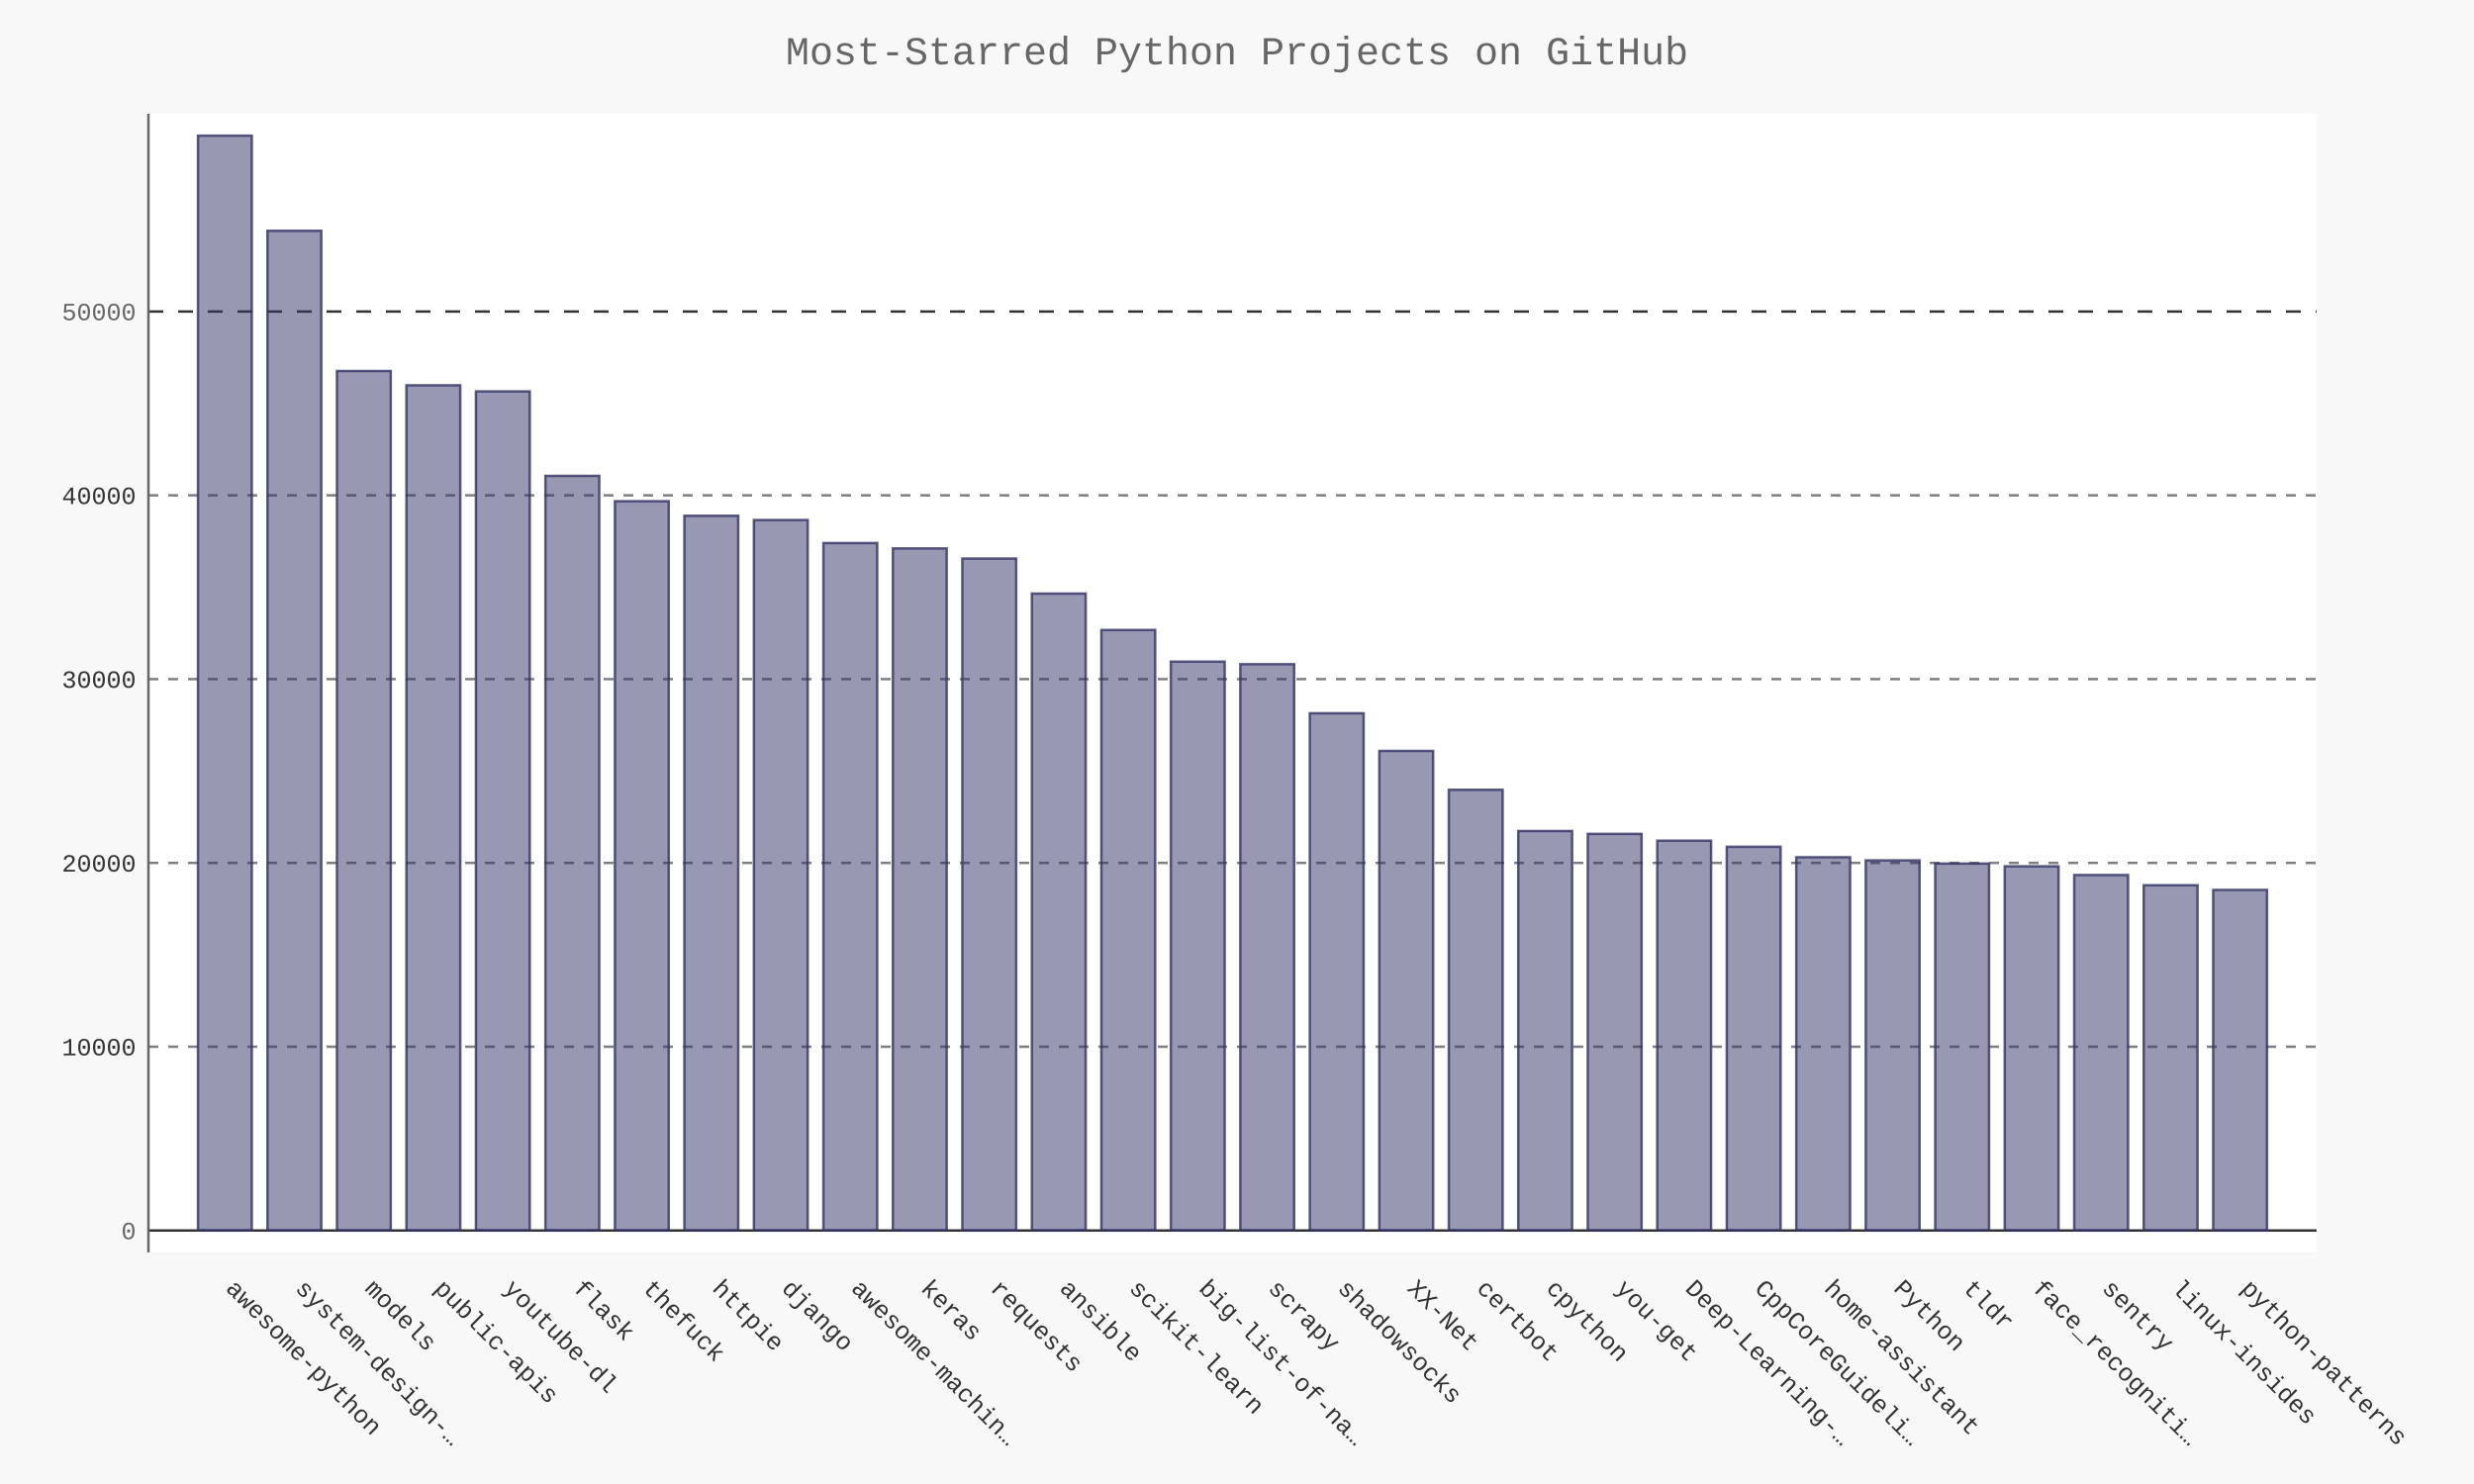
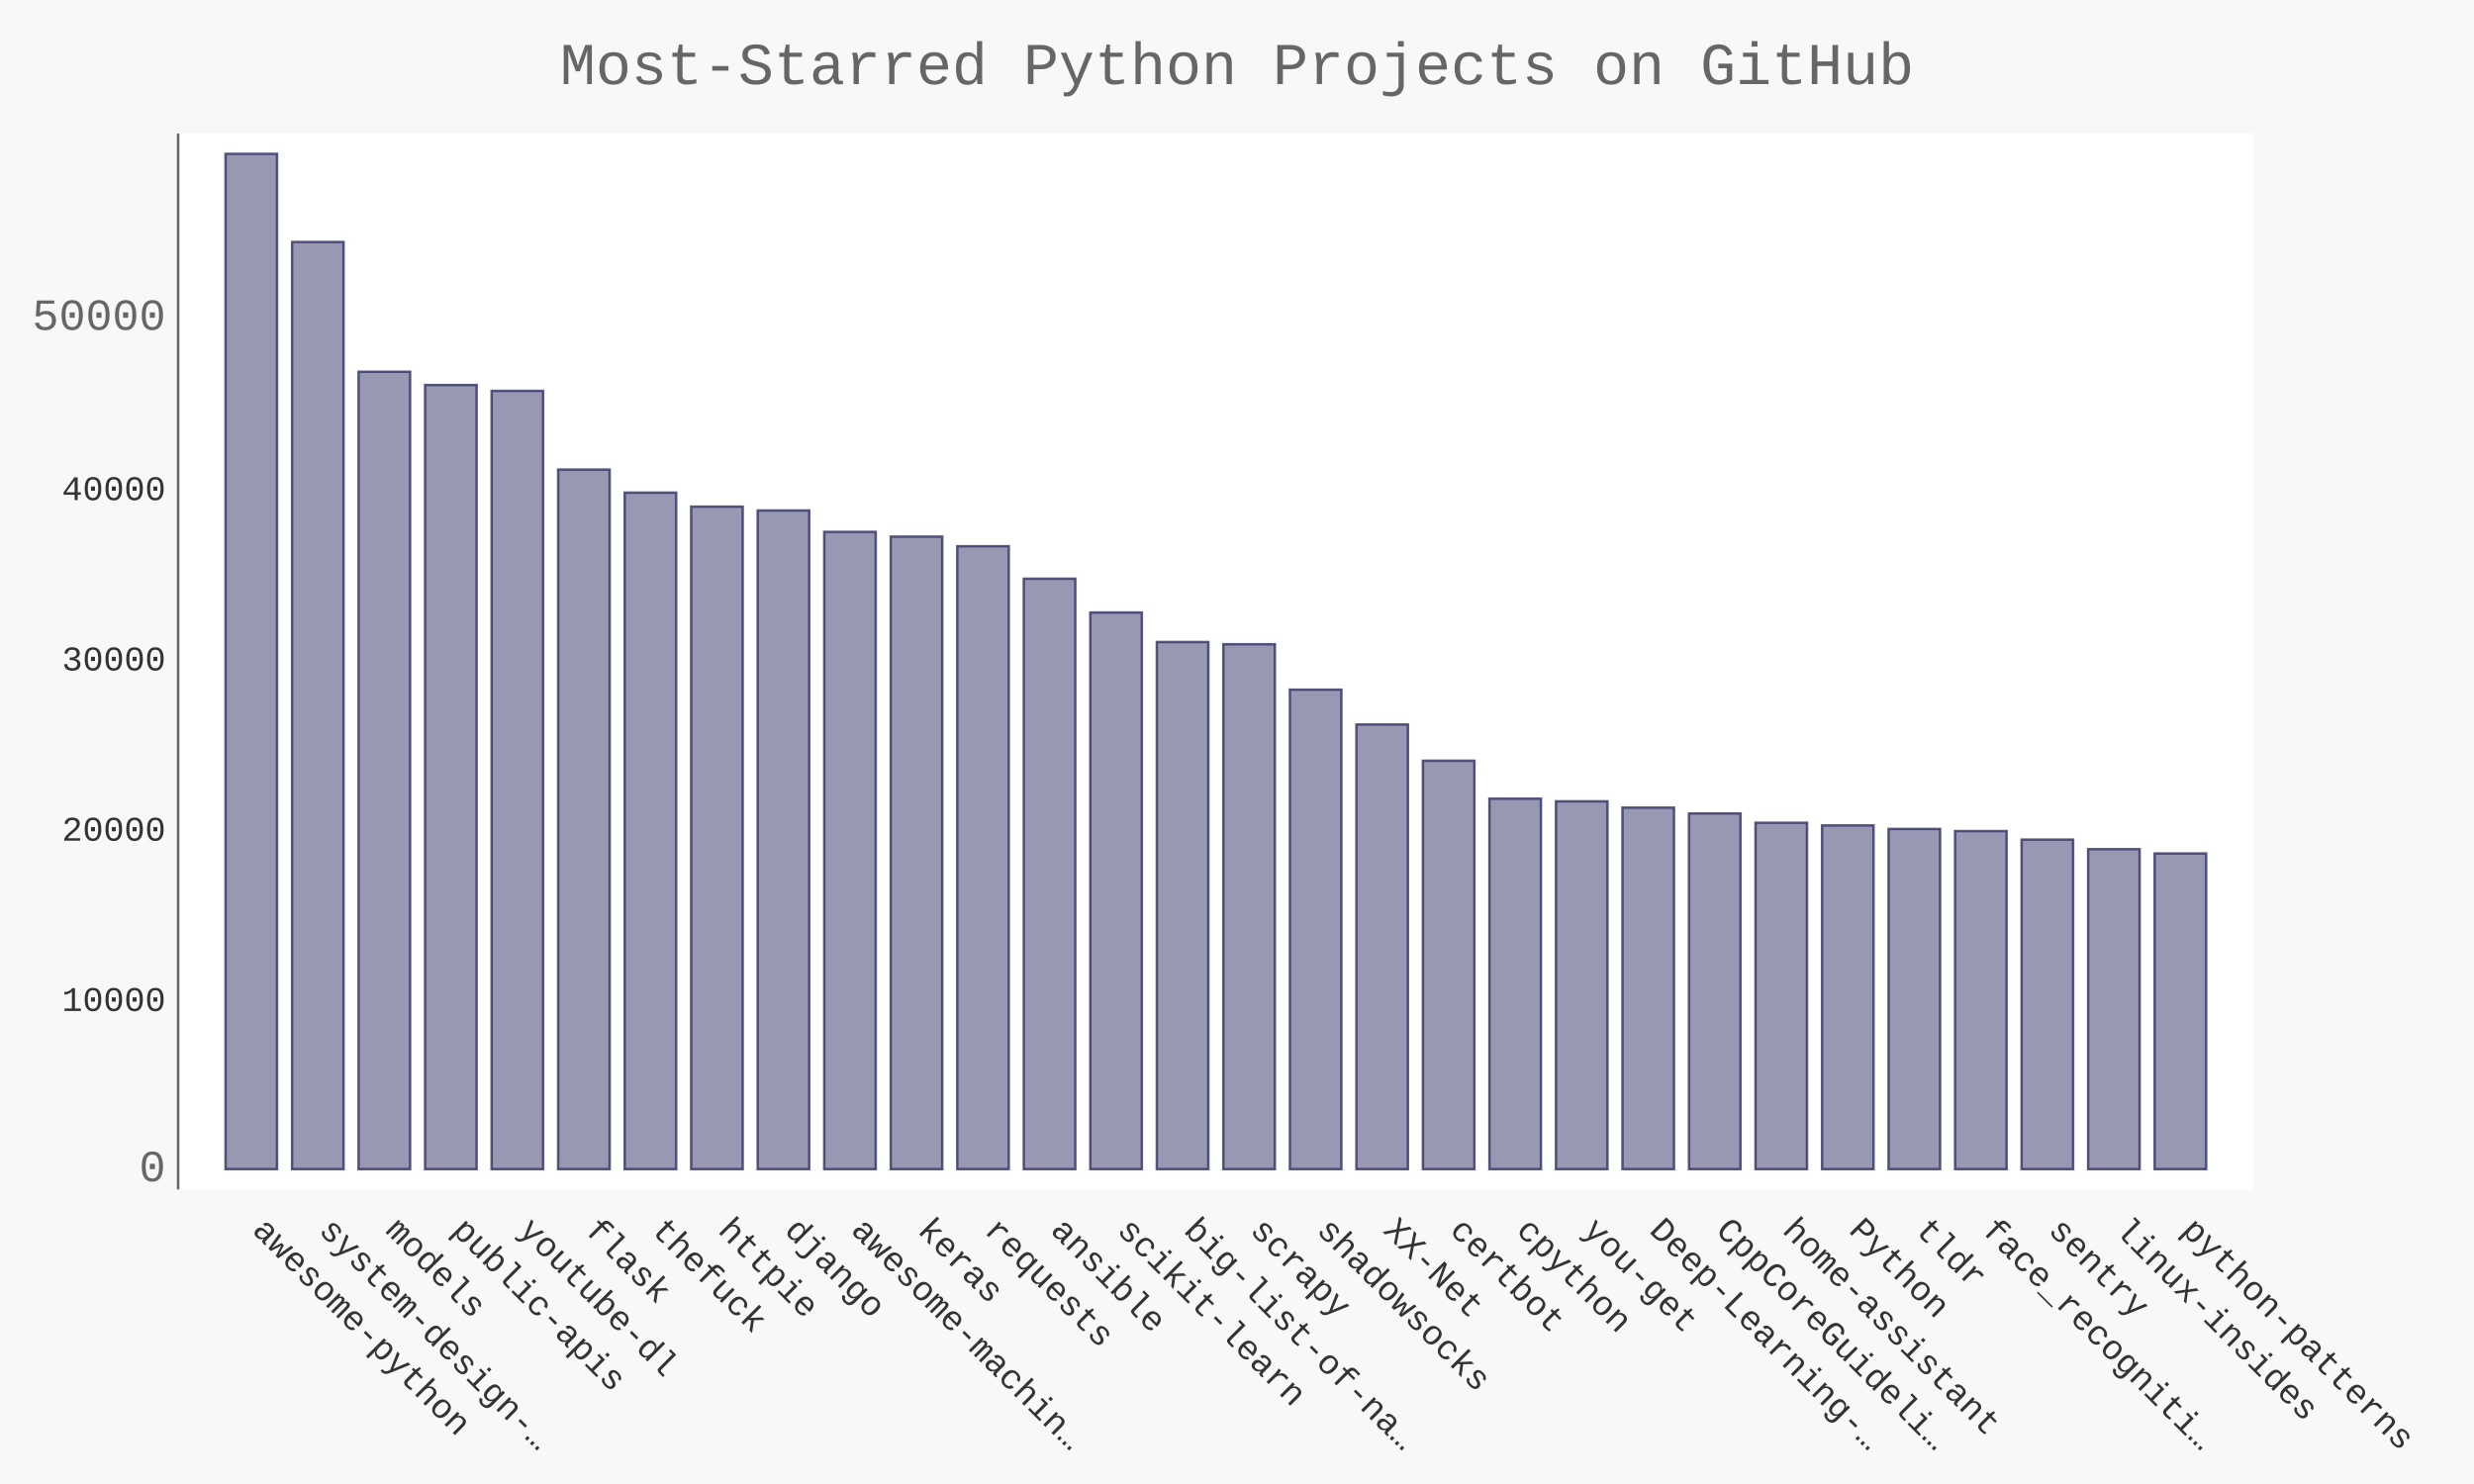
- <svg xmlns="http://www.w3.org/2000/svg" class="pygal-chart" id="chart-1cf9952d-41ab-4558-bf6b-57a301593864" viewBox="0 0 1000 600">
+ <svg xmlns="http://www.w3.org/2000/svg" xmlns:xlink="http://www.w3.org/1999/xlink" class="pygal-chart" id="chart-35cd951f-71b1-4d82-b0e3-4ca18266d792" viewBox="0 0 1000 600">
  <defs>
-     <style type="text/css">#chart-1cf9952d-41ab-4558-bf6b-57a301593864{-webkit-user-select:none;-webkit-font-smoothing:antialiased;font-family:Consolas,"Liberation Mono",Menlo,Courier,monospace}#chart-1cf9952d-41ab-4558-bf6b-57a301593864 .title{font-family:Consolas,"Liberation Mono",Menlo,Courier,monospace;font-size:16px}#chart-1cf9952d-41ab-4558-bf6b-57a301593864 .legends .legend text{font-family:Consolas,"Liberation Mono",Menlo,Courier,monospace;font-size:14px}#chart-1cf9952d-41ab-4558-bf6b-57a301593864 .axis text{font-family:Consolas,"Liberation Mono",Menlo,Courier,monospace;font-size:10px}#chart-1cf9952d-41ab-4558-bf6b-57a301593864 .axis text.major{font-family:Consolas,"Liberation Mono",Menlo,Courier,monospace;font-size:10px}#chart-1cf9952d-41ab-4558-bf6b-57a301593864 .text-overlay text.value{font-family:Consolas,"Liberation Mono",Menlo,Courier,monospace;font-size:16px}#chart-1cf9952d-41ab-4558-bf6b-57a301593864 .text-overlay text.label{font-family:Consolas,"Liberation Mono",Menlo,Courier,monospace;font-size:10px}#chart-1cf9952d-41ab-4558-bf6b-57a301593864 .tooltip{font-family:Consolas,"Liberation Mono",Menlo,Courier,monospace;font-size:14px}#chart-1cf9952d-41ab-4558-bf6b-57a301593864 text.no_data{font-family:Consolas,"Liberation Mono",Menlo,Courier,monospace;font-size:64px}
- #chart-1cf9952d-41ab-4558-bf6b-57a301593864{background-color:#f8f8f8}#chart-1cf9952d-41ab-4558-bf6b-57a301593864 path,#chart-1cf9952d-41ab-4558-bf6b-57a301593864 line,#chart-1cf9952d-41ab-4558-bf6b-57a301593864 rect,#chart-1cf9952d-41ab-4558-bf6b-57a301593864 circle{-webkit-transition:250ms ease-in;-moz-transition:250ms ease-in;transition:250ms ease-in}#chart-1cf9952d-41ab-4558-bf6b-57a301593864 .graph &gt; .background{fill:#f8f8f8}#chart-1cf9952d-41ab-4558-bf6b-57a301593864 .plot &gt; .background{fill:#ffffff}#chart-1cf9952d-41ab-4558-bf6b-57a301593864 .graph{fill:#333}#chart-1cf9952d-41ab-4558-bf6b-57a301593864 text.no_data{fill:#666}#chart-1cf9952d-41ab-4558-bf6b-57a301593864 .title{fill:#666}#chart-1cf9952d-41ab-4558-bf6b-57a301593864 .legends .legend text{fill:#333}#chart-1cf9952d-41ab-4558-bf6b-57a301593864 .legends .legend:hover text{fill:#666}#chart-1cf9952d-41ab-4558-bf6b-57a301593864 .axis .line{stroke:#666}#chart-1cf9952d-41ab-4558-bf6b-57a301593864 .axis .guide.line{stroke:rgba(0,0,0,0.5)}#chart-1cf9952d-41ab-4558-bf6b-57a301593864 .axis .major.line{stroke:#333}#chart-1cf9952d-41ab-4558-bf6b-57a301593864 .axis text.major{fill:#666}#chart-1cf9952d-41ab-4558-bf6b-57a301593864 .axis.y .guides:hover .guide.line,#chart-1cf9952d-41ab-4558-bf6b-57a301593864 .line-graph .axis.x .guides:hover .guide.line,#chart-1cf9952d-41ab-4558-bf6b-57a301593864 .stackedline-graph .axis.x .guides:hover .guide.line,#chart-1cf9952d-41ab-4558-bf6b-57a301593864 .xy-graph .axis.x .guides:hover .guide.line{stroke:#666}#chart-1cf9952d-41ab-4558-bf6b-57a301593864 .axis .guides:hover text{fill:#666}#chart-1cf9952d-41ab-4558-bf6b-57a301593864 .reactive{fill-opacity:.5;stroke-opacity:.8}#chart-1cf9952d-41ab-4558-bf6b-57a301593864 .ci{stroke:#333}#chart-1cf9952d-41ab-4558-bf6b-57a301593864 .reactive.active,#chart-1cf9952d-41ab-4558-bf6b-57a301593864 .active .reactive{fill-opacity:.9;stroke-opacity:.9;stroke-width:4}#chart-1cf9952d-41ab-4558-bf6b-57a301593864 .ci .reactive.active{stroke-width:1.5}#chart-1cf9952d-41ab-4558-bf6b-57a301593864 .series text{fill:#666}#chart-1cf9952d-41ab-4558-bf6b-57a301593864 .tooltip rect{fill:#ffffff;stroke:#666;-webkit-transition:opacity 250ms ease-in;-moz-transition:opacity 250ms ease-in;transition:opacity 250ms ease-in}#chart-1cf9952d-41ab-4558-bf6b-57a301593864 .tooltip .label{fill:#333}#chart-1cf9952d-41ab-4558-bf6b-57a301593864 .tooltip .label{fill:#333}#chart-1cf9952d-41ab-4558-bf6b-57a301593864 .tooltip .legend{font-size:.8em;fill:rgba(0,0,0,0.5)}#chart-1cf9952d-41ab-4558-bf6b-57a301593864 .tooltip .x_label{font-size:.6em;fill:#666}#chart-1cf9952d-41ab-4558-bf6b-57a301593864 .tooltip .xlink{font-size:.5em;text-decoration:underline}#chart-1cf9952d-41ab-4558-bf6b-57a301593864 .tooltip .value{font-size:1.5em}#chart-1cf9952d-41ab-4558-bf6b-57a301593864 .bound{font-size:.5em}#chart-1cf9952d-41ab-4558-bf6b-57a301593864 .max-value{font-size:.75em;fill:rgba(0,0,0,0.5)}#chart-1cf9952d-41ab-4558-bf6b-57a301593864 .map-element{fill:#ffffff;stroke:rgba(0,0,0,0.5) !important}#chart-1cf9952d-41ab-4558-bf6b-57a301593864 .map-element .reactive{fill-opacity:inherit;stroke-opacity:inherit}#chart-1cf9952d-41ab-4558-bf6b-57a301593864 .color-0,#chart-1cf9952d-41ab-4558-bf6b-57a301593864 .color-0 a:visited{stroke:#333366;fill:#333366}#chart-1cf9952d-41ab-4558-bf6b-57a301593864 .text-overlay .color-0 text{fill:black}
- #chart-1cf9952d-41ab-4558-bf6b-57a301593864 text.no_data{text-anchor:middle}#chart-1cf9952d-41ab-4558-bf6b-57a301593864 .guide.line{fill:none}#chart-1cf9952d-41ab-4558-bf6b-57a301593864 .centered{text-anchor:middle}#chart-1cf9952d-41ab-4558-bf6b-57a301593864 .title{text-anchor:middle}#chart-1cf9952d-41ab-4558-bf6b-57a301593864 .legends .legend text{fill-opacity:1}#chart-1cf9952d-41ab-4558-bf6b-57a301593864 .axis.x text{text-anchor:middle}#chart-1cf9952d-41ab-4558-bf6b-57a301593864 .axis.x:not(.web) text[transform]{text-anchor:start}#chart-1cf9952d-41ab-4558-bf6b-57a301593864 .axis.x:not(.web) text[transform].backwards{text-anchor:end}#chart-1cf9952d-41ab-4558-bf6b-57a301593864 .axis.y text{text-anchor:end}#chart-1cf9952d-41ab-4558-bf6b-57a301593864 .axis.y text[transform].backwards{text-anchor:start}#chart-1cf9952d-41ab-4558-bf6b-57a301593864 .axis.y2 text{text-anchor:start}#chart-1cf9952d-41ab-4558-bf6b-57a301593864 .axis.y2 text[transform].backwards{text-anchor:end}#chart-1cf9952d-41ab-4558-bf6b-57a301593864 .axis .guide.line{stroke-dasharray:4,4}#chart-1cf9952d-41ab-4558-bf6b-57a301593864 .axis .major.guide.line{stroke-dasharray:6,6}#chart-1cf9952d-41ab-4558-bf6b-57a301593864 .horizontal .axis.y .guide.line,#chart-1cf9952d-41ab-4558-bf6b-57a301593864 .horizontal .axis.y2 .guide.line,#chart-1cf9952d-41ab-4558-bf6b-57a301593864 .vertical .axis.x .guide.line{opacity:0}#chart-1cf9952d-41ab-4558-bf6b-57a301593864 .horizontal .axis.always_show .guide.line,#chart-1cf9952d-41ab-4558-bf6b-57a301593864 .vertical .axis.always_show .guide.line{opacity:1 !important}#chart-1cf9952d-41ab-4558-bf6b-57a301593864 .axis.y .guides:hover .guide.line,#chart-1cf9952d-41ab-4558-bf6b-57a301593864 .axis.y2 .guides:hover .guide.line,#chart-1cf9952d-41ab-4558-bf6b-57a301593864 .axis.x .guides:hover .guide.line{opacity:1}#chart-1cf9952d-41ab-4558-bf6b-57a301593864 .axis .guides:hover text{opacity:1}#chart-1cf9952d-41ab-4558-bf6b-57a301593864 .nofill{fill:none}#chart-1cf9952d-41ab-4558-bf6b-57a301593864 .subtle-fill{fill-opacity:.2}#chart-1cf9952d-41ab-4558-bf6b-57a301593864 .dot{stroke-width:1px;fill-opacity:1}#chart-1cf9952d-41ab-4558-bf6b-57a301593864 .dot.active{stroke-width:5px}#chart-1cf9952d-41ab-4558-bf6b-57a301593864 .dot.negative{fill:transparent}#chart-1cf9952d-41ab-4558-bf6b-57a301593864 text,#chart-1cf9952d-41ab-4558-bf6b-57a301593864 tspan{stroke:none !important}#chart-1cf9952d-41ab-4558-bf6b-57a301593864 .series text.active{opacity:1}#chart-1cf9952d-41ab-4558-bf6b-57a301593864 .tooltip rect{fill-opacity:.95;stroke-width:.5}#chart-1cf9952d-41ab-4558-bf6b-57a301593864 .tooltip text{fill-opacity:1}#chart-1cf9952d-41ab-4558-bf6b-57a301593864 .showable{visibility:hidden}#chart-1cf9952d-41ab-4558-bf6b-57a301593864 .showable.shown{visibility:visible}#chart-1cf9952d-41ab-4558-bf6b-57a301593864 .gauge-background{fill:rgba(229,229,229,1);stroke:none}#chart-1cf9952d-41ab-4558-bf6b-57a301593864 .bg-lines{stroke:#f8f8f8;stroke-width:2px}</style>
+     <style type="text/css">#chart-35cd951f-71b1-4d82-b0e3-4ca18266d792{-webkit-user-select:none;-webkit-font-smoothing:antialiased;font-family:Consolas,"Liberation Mono",Menlo,Courier,monospace}#chart-35cd951f-71b1-4d82-b0e3-4ca18266d792 .title{font-family:Consolas,"Liberation Mono",Menlo,Courier,monospace;font-size:24px}#chart-35cd951f-71b1-4d82-b0e3-4ca18266d792 .legends .legend text{font-family:Consolas,"Liberation Mono",Menlo,Courier,monospace;font-size:14px}#chart-35cd951f-71b1-4d82-b0e3-4ca18266d792 .axis text{font-family:Consolas,"Liberation Mono",Menlo,Courier,monospace;font-size:14px}#chart-35cd951f-71b1-4d82-b0e3-4ca18266d792 .axis text.major{font-family:Consolas,"Liberation Mono",Menlo,Courier,monospace;font-size:18px}#chart-35cd951f-71b1-4d82-b0e3-4ca18266d792 .text-overlay text.value{font-family:Consolas,"Liberation Mono",Menlo,Courier,monospace;font-size:16px}#chart-35cd951f-71b1-4d82-b0e3-4ca18266d792 .text-overlay text.label{font-family:Consolas,"Liberation Mono",Menlo,Courier,monospace;font-size:10px}#chart-35cd951f-71b1-4d82-b0e3-4ca18266d792 .tooltip{font-family:Consolas,"Liberation Mono",Menlo,Courier,monospace;font-size:14px}#chart-35cd951f-71b1-4d82-b0e3-4ca18266d792 text.no_data{font-family:Consolas,"Liberation Mono",Menlo,Courier,monospace;font-size:64px}
+ #chart-35cd951f-71b1-4d82-b0e3-4ca18266d792{background-color:#f8f8f8}#chart-35cd951f-71b1-4d82-b0e3-4ca18266d792 path,#chart-35cd951f-71b1-4d82-b0e3-4ca18266d792 line,#chart-35cd951f-71b1-4d82-b0e3-4ca18266d792 rect,#chart-35cd951f-71b1-4d82-b0e3-4ca18266d792 circle{-webkit-transition:250ms ease-in;-moz-transition:250ms ease-in;transition:250ms ease-in}#chart-35cd951f-71b1-4d82-b0e3-4ca18266d792 .graph &gt; .background{fill:#f8f8f8}#chart-35cd951f-71b1-4d82-b0e3-4ca18266d792 .plot &gt; .background{fill:#ffffff}#chart-35cd951f-71b1-4d82-b0e3-4ca18266d792 .graph{fill:#333}#chart-35cd951f-71b1-4d82-b0e3-4ca18266d792 text.no_data{fill:#666}#chart-35cd951f-71b1-4d82-b0e3-4ca18266d792 .title{fill:#666}#chart-35cd951f-71b1-4d82-b0e3-4ca18266d792 .legends .legend text{fill:#333}#chart-35cd951f-71b1-4d82-b0e3-4ca18266d792 .legends .legend:hover text{fill:#666}#chart-35cd951f-71b1-4d82-b0e3-4ca18266d792 .axis .line{stroke:#666}#chart-35cd951f-71b1-4d82-b0e3-4ca18266d792 .axis .guide.line{stroke:rgba(0,0,0,0.5)}#chart-35cd951f-71b1-4d82-b0e3-4ca18266d792 .axis .major.line{stroke:#333}#chart-35cd951f-71b1-4d82-b0e3-4ca18266d792 .axis text.major{fill:#666}#chart-35cd951f-71b1-4d82-b0e3-4ca18266d792 .axis.y .guides:hover .guide.line,#chart-35cd951f-71b1-4d82-b0e3-4ca18266d792 .line-graph .axis.x .guides:hover .guide.line,#chart-35cd951f-71b1-4d82-b0e3-4ca18266d792 .stackedline-graph .axis.x .guides:hover .guide.line,#chart-35cd951f-71b1-4d82-b0e3-4ca18266d792 .xy-graph .axis.x .guides:hover .guide.line{stroke:#666}#chart-35cd951f-71b1-4d82-b0e3-4ca18266d792 .axis .guides:hover text{fill:#666}#chart-35cd951f-71b1-4d82-b0e3-4ca18266d792 .reactive{fill-opacity:.5;stroke-opacity:.8}#chart-35cd951f-71b1-4d82-b0e3-4ca18266d792 .ci{stroke:#333}#chart-35cd951f-71b1-4d82-b0e3-4ca18266d792 .reactive.active,#chart-35cd951f-71b1-4d82-b0e3-4ca18266d792 .active .reactive{fill-opacity:.9;stroke-opacity:.9;stroke-width:4}#chart-35cd951f-71b1-4d82-b0e3-4ca18266d792 .ci .reactive.active{stroke-width:1.5}#chart-35cd951f-71b1-4d82-b0e3-4ca18266d792 .series text{fill:#666}#chart-35cd951f-71b1-4d82-b0e3-4ca18266d792 .tooltip rect{fill:#ffffff;stroke:#666;-webkit-transition:opacity 250ms ease-in;-moz-transition:opacity 250ms ease-in;transition:opacity 250ms ease-in}#chart-35cd951f-71b1-4d82-b0e3-4ca18266d792 .tooltip .label{fill:#333}#chart-35cd951f-71b1-4d82-b0e3-4ca18266d792 .tooltip .label{fill:#333}#chart-35cd951f-71b1-4d82-b0e3-4ca18266d792 .tooltip .legend{font-size:.8em;fill:rgba(0,0,0,0.5)}#chart-35cd951f-71b1-4d82-b0e3-4ca18266d792 .tooltip .x_label{font-size:.6em;fill:#666}#chart-35cd951f-71b1-4d82-b0e3-4ca18266d792 .tooltip .xlink{font-size:.5em;text-decoration:underline}#chart-35cd951f-71b1-4d82-b0e3-4ca18266d792 .tooltip .value{font-size:1.5em}#chart-35cd951f-71b1-4d82-b0e3-4ca18266d792 .bound{font-size:.5em}#chart-35cd951f-71b1-4d82-b0e3-4ca18266d792 .max-value{font-size:.75em;fill:rgba(0,0,0,0.5)}#chart-35cd951f-71b1-4d82-b0e3-4ca18266d792 .map-element{fill:#ffffff;stroke:rgba(0,0,0,0.5) !important}#chart-35cd951f-71b1-4d82-b0e3-4ca18266d792 .map-element .reactive{fill-opacity:inherit;stroke-opacity:inherit}#chart-35cd951f-71b1-4d82-b0e3-4ca18266d792 .color-0,#chart-35cd951f-71b1-4d82-b0e3-4ca18266d792 .color-0 a:visited{stroke:#333366;fill:#333366}#chart-35cd951f-71b1-4d82-b0e3-4ca18266d792 .text-overlay .color-0 text{fill:black}
+ #chart-35cd951f-71b1-4d82-b0e3-4ca18266d792 text.no_data{text-anchor:middle}#chart-35cd951f-71b1-4d82-b0e3-4ca18266d792 .guide.line{fill:none}#chart-35cd951f-71b1-4d82-b0e3-4ca18266d792 .centered{text-anchor:middle}#chart-35cd951f-71b1-4d82-b0e3-4ca18266d792 .title{text-anchor:middle}#chart-35cd951f-71b1-4d82-b0e3-4ca18266d792 .legends .legend text{fill-opacity:1}#chart-35cd951f-71b1-4d82-b0e3-4ca18266d792 .axis.x text{text-anchor:middle}#chart-35cd951f-71b1-4d82-b0e3-4ca18266d792 .axis.x:not(.web) text[transform]{text-anchor:start}#chart-35cd951f-71b1-4d82-b0e3-4ca18266d792 .axis.x:not(.web) text[transform].backwards{text-anchor:end}#chart-35cd951f-71b1-4d82-b0e3-4ca18266d792 .axis.y text{text-anchor:end}#chart-35cd951f-71b1-4d82-b0e3-4ca18266d792 .axis.y text[transform].backwards{text-anchor:start}#chart-35cd951f-71b1-4d82-b0e3-4ca18266d792 .axis.y2 text{text-anchor:start}#chart-35cd951f-71b1-4d82-b0e3-4ca18266d792 .axis.y2 text[transform].backwards{text-anchor:end}#chart-35cd951f-71b1-4d82-b0e3-4ca18266d792 .axis .guide.line{stroke-dasharray:4,4}#chart-35cd951f-71b1-4d82-b0e3-4ca18266d792 .axis .major.guide.line{stroke-dasharray:6,6}#chart-35cd951f-71b1-4d82-b0e3-4ca18266d792 .horizontal .axis.y .guide.line,#chart-35cd951f-71b1-4d82-b0e3-4ca18266d792 .horizontal .axis.y2 .guide.line,#chart-35cd951f-71b1-4d82-b0e3-4ca18266d792 .vertical .axis.x .guide.line{opacity:0}#chart-35cd951f-71b1-4d82-b0e3-4ca18266d792 .horizontal .axis.always_show .guide.line,#chart-35cd951f-71b1-4d82-b0e3-4ca18266d792 .vertical .axis.always_show .guide.line{opacity:1 !important}#chart-35cd951f-71b1-4d82-b0e3-4ca18266d792 .axis.y .guides:hover .guide.line,#chart-35cd951f-71b1-4d82-b0e3-4ca18266d792 .axis.y2 .guides:hover .guide.line,#chart-35cd951f-71b1-4d82-b0e3-4ca18266d792 .axis.x .guides:hover .guide.line{opacity:1}#chart-35cd951f-71b1-4d82-b0e3-4ca18266d792 .axis .guides:hover text{opacity:1}#chart-35cd951f-71b1-4d82-b0e3-4ca18266d792 .nofill{fill:none}#chart-35cd951f-71b1-4d82-b0e3-4ca18266d792 .subtle-fill{fill-opacity:.2}#chart-35cd951f-71b1-4d82-b0e3-4ca18266d792 .dot{stroke-width:1px;fill-opacity:1}#chart-35cd951f-71b1-4d82-b0e3-4ca18266d792 .dot.active{stroke-width:5px}#chart-35cd951f-71b1-4d82-b0e3-4ca18266d792 .dot.negative{fill:transparent}#chart-35cd951f-71b1-4d82-b0e3-4ca18266d792 text,#chart-35cd951f-71b1-4d82-b0e3-4ca18266d792 tspan{stroke:none !important}#chart-35cd951f-71b1-4d82-b0e3-4ca18266d792 .series text.active{opacity:1}#chart-35cd951f-71b1-4d82-b0e3-4ca18266d792 .tooltip rect{fill-opacity:.95;stroke-width:.5}#chart-35cd951f-71b1-4d82-b0e3-4ca18266d792 .tooltip text{fill-opacity:1}#chart-35cd951f-71b1-4d82-b0e3-4ca18266d792 .showable{visibility:hidden}#chart-35cd951f-71b1-4d82-b0e3-4ca18266d792 .showable.shown{visibility:visible}#chart-35cd951f-71b1-4d82-b0e3-4ca18266d792 .gauge-background{fill:rgba(229,229,229,1);stroke:none}#chart-35cd951f-71b1-4d82-b0e3-4ca18266d792 .bg-lines{stroke:#f8f8f8;stroke-width:2px}</style>
  </defs>
  <g class="graph bar-graph vertical">
    <rect class="background" height="600" width="1000" x="0" y="0" />
-     <g class="plot" transform="translate(60, 46)">
-       <rect class="background" height="460.36" width="876.36" x="0" y="0" />
-       <g class="axis y always_show">
-         <g class="guides">
-           <path class="axis major line" d="M0 451.507 h876.36" />
-           <text class="major" x="-5" y="455.007">0</text>
-         </g>
-         <g class="guides">
-           <path class="guide line" d="M0 377.197 h876.36" />
-           <text class="" x="-5" y="380.697">10000</text>
-         </g>
-         <g class="guides">
-           <path class="guide line" d="M0 302.886 h876.36" />
-           <text class="" x="-5" y="306.386">20000</text>
-         </g>
-         <g class="guides">
-           <path class="guide line" d="M0 228.575 h876.36" />
-           <text class="" x="-5" y="232.075">30000</text>
-         </g>
-         <g class="guides">
-           <path class="guide line" d="M0 154.264 h876.36" />
-           <text class="" x="-5" y="157.764">40000</text>
-         </g>
-         <g class="guides">
-           <path class="major guide line" d="M0 79.954 h876.36" />
-           <text class="major" x="-5" y="83.454">50000</text>
+     <g class="plot" transform="translate(72, 54)">
+       <rect class="background" height="426.905" width="838.905" x="0" y="0" />
+       <g class="axis y">
+         <g class="guides">
+           <text class="major" x="-5" y="423.595">0</text>
+         </g>
+         <g class="guides">
+           <text class="" x="-5" y="354.748">10000</text>
+         </g>
+         <g class="guides">
+           <text class="" x="-5" y="285.901">20000</text>
+         </g>
+         <g class="guides">
+           <text class="" x="-5" y="217.055">30000</text>
+         </g>
+         <g class="guides">
+           <text class="" x="-5" y="148.208">40000</text>
+         </g>
+         <g class="guides">
+           <text class="major" x="-5" y="79.361">50000</text>
        </g>
      </g>
      <g class="axis x">
-         <path class="line" d="M0 0 v460.36" />
-         <g class="guides">
-           <path class="guide line" d="M30.897 0 v460.36" />
-           <text class="" transform="rotate(45 30.89732 475.3604)" x="30.897" y="475.36">awesome-python</text>
-         </g>
-         <g class="guides">
-           <path class="guide line" d="M58.986 0 v460.36" />
-           <text class="" transform="rotate(45 58.9858 475.3604)" x="58.986" y="475.36">system-design-…</text>
-         </g>
-         <g class="guides">
-           <path class="guide line" d="M87.074 0 v460.36" />
-           <text class="" transform="rotate(45 87.07427 475.3604)" x="87.074" y="475.36">models</text>
-         </g>
-         <g class="guides">
-           <path class="guide line" d="M115.163 0 v460.36" />
-           <text class="" transform="rotate(45 115.1627 475.3604)" x="115.163" y="475.36">public-apis</text>
-         </g>
-         <g class="guides">
-           <path class="guide line" d="M143.251 0 v460.36" />
-           <text class="" transform="rotate(45 143.2512 475.3604)" x="143.251" y="475.36">youtube-dl</text>
-         </g>
-         <g class="guides">
-           <path class="guide line" d="M171.34 0 v460.36" />
-           <text class="" transform="rotate(45 171.3397 475.3604)" x="171.34" y="475.36">flask</text>
-         </g>
-         <g class="guides">
-           <path class="guide line" d="M199.428 0 v460.36" />
-           <text class="" transform="rotate(45 199.4282 475.3604)" x="199.428" y="475.36">thefuck</text>
-         </g>
-         <g class="guides">
-           <path class="guide line" d="M227.517 0 v460.36" />
-           <text class="" transform="rotate(45 227.5166 475.3604)" x="227.517" y="475.36">httpie</text>
-         </g>
-         <g class="guides">
-           <path class="guide line" d="M255.605 0 v460.36" />
-           <text class="" transform="rotate(45 255.6051 475.3604)" x="255.605" y="475.36">django</text>
-         </g>
-         <g class="guides">
-           <path class="guide line" d="M283.694 0 v460.36" />
-           <text class="" transform="rotate(45 283.6936 475.3604)" x="283.694" y="475.36">awesome-machin…</text>
-         </g>
-         <g class="guides">
-           <path class="guide line" d="M311.782 0 v460.36" />
-           <text class="" transform="rotate(45 311.7821 475.3604)" x="311.782" y="475.36">keras</text>
-         </g>
-         <g class="guides">
-           <path class="guide line" d="M339.871 0 v460.36" />
-           <text class="" transform="rotate(45 339.8705 475.3604)" x="339.871" y="475.36">requests</text>
-         </g>
-         <g class="guides">
-           <path class="guide line" d="M367.959 0 v460.36" />
-           <text class="" transform="rotate(45 367.959 475.3604)" x="367.959" y="475.36">ansible</text>
-         </g>
-         <g class="guides">
-           <path class="guide line" d="M396.047 0 v460.36" />
-           <text class="" transform="rotate(45 396.0475 475.3604)" x="396.047" y="475.36">scikit-learn</text>
-         </g>
-         <g class="guides">
-           <path class="guide line" d="M424.136 0 v460.36" />
-           <text class="" transform="rotate(45 424.136 475.3604)" x="424.136" y="475.36">big-list-of-na…</text>
-         </g>
-         <g class="guides">
-           <path class="guide line" d="M452.224 0 v460.36" />
-           <text class="" transform="rotate(45 452.2244 475.3604)" x="452.224" y="475.36">scrapy</text>
-         </g>
-         <g class="guides">
-           <path class="guide line" d="M480.313 0 v460.36" />
-           <text class="" transform="rotate(45 480.3129 475.3604)" x="480.313" y="475.36">shadowsocks</text>
-         </g>
-         <g class="guides">
-           <path class="guide line" d="M508.401 0 v460.36" />
-           <text class="" transform="rotate(45 508.4014 475.3604)" x="508.401" y="475.36">XX-Net</text>
-         </g>
-         <g class="guides">
-           <path class="guide line" d="M536.49 0 v460.36" />
-           <text class="" transform="rotate(45 536.4899 475.3604)" x="536.49" y="475.36">certbot</text>
-         </g>
-         <g class="guides">
-           <path class="guide line" d="M564.578 0 v460.36" />
-           <text class="" transform="rotate(45 564.5783 475.3604)" x="564.578" y="475.36">cpython</text>
-         </g>
-         <g class="guides">
-           <path class="guide line" d="M592.667 0 v460.36" />
-           <text class="" transform="rotate(45 592.6668 475.3604)" x="592.667" y="475.36">you-get</text>
-         </g>
-         <g class="guides">
-           <path class="guide line" d="M620.755 0 v460.36" />
-           <text class="" transform="rotate(45 620.7553 475.3604)" x="620.755" y="475.36">Deep-Learning-…</text>
-         </g>
-         <g class="guides">
-           <path class="guide line" d="M648.844 0 v460.36" />
-           <text class="" transform="rotate(45 648.8438 475.3604)" x="648.844" y="475.36">CppCoreGuideli…</text>
-         </g>
-         <g class="guides">
-           <path class="guide line" d="M676.932 0 v460.36" />
-           <text class="" transform="rotate(45 676.9322 475.3604)" x="676.932" y="475.36">home-assistant</text>
-         </g>
-         <g class="guides">
-           <path class="guide line" d="M705.021 0 v460.36" />
-           <text class="" transform="rotate(45 705.0207 475.3604)" x="705.021" y="475.36">Python</text>
-         </g>
-         <g class="guides">
-           <path class="guide line" d="M733.109 0 v460.36" />
-           <text class="" transform="rotate(45 733.1092 475.3604)" x="733.109" y="475.36">tldr</text>
-         </g>
-         <g class="guides">
-           <path class="guide line" d="M761.198 0 v460.36" />
-           <text class="" transform="rotate(45 761.1976 475.3604)" x="761.198" y="475.36">face_recogniti…</text>
-         </g>
-         <g class="guides">
-           <path class="guide line" d="M789.286 0 v460.36" />
-           <text class="" transform="rotate(45 789.2861 475.3604)" x="789.286" y="475.36">sentry</text>
-         </g>
-         <g class="guides">
-           <path class="guide line" d="M817.375 0 v460.36" />
-           <text class="" transform="rotate(45 817.3746 475.3604)" x="817.375" y="475.36">linux-insides</text>
-         </g>
-         <g class="guides">
-           <path class="guide line" d="M845.463 0 v460.36" />
-           <text class="" transform="rotate(45 845.4631 475.3604)" x="845.463" y="475.36">python-patterns</text>
+         <path class="line" d="M0 0 v426.905" />
+         <g class="guides">
+           <path class="guide line" d="M29.577 0 v426.905" />
+           <text class="" transform="rotate(45 29.57676 443.9045)" x="29.577" y="443.905">awesome-python</text>
+         </g>
+         <g class="guides">
+           <path class="guide line" d="M56.465 0 v426.905" />
+           <text class="" transform="rotate(45 56.46473 443.9045)" x="56.465" y="443.905">system-design-…</text>
+         </g>
+         <g class="guides">
+           <path class="guide line" d="M83.353 0 v426.905" />
+           <text class="" transform="rotate(45 83.35269 443.9045)" x="83.353" y="443.905">models</text>
+         </g>
+         <g class="guides">
+           <path class="guide line" d="M110.241 0 v426.905" />
+           <text class="" transform="rotate(45 110.2407 443.9045)" x="110.241" y="443.905">public-apis</text>
+         </g>
+         <g class="guides">
+           <path class="guide line" d="M137.129 0 v426.905" />
+           <text class="" transform="rotate(45 137.1286 443.9045)" x="137.129" y="443.905">youtube-dl</text>
+         </g>
+         <g class="guides">
+           <path class="guide line" d="M164.017 0 v426.905" />
+           <text class="" transform="rotate(45 164.0166 443.9045)" x="164.017" y="443.905">flask</text>
+         </g>
+         <g class="guides">
+           <path class="guide line" d="M190.905 0 v426.905" />
+           <text class="" transform="rotate(45 190.9046 443.9045)" x="190.905" y="443.905">thefuck</text>
+         </g>
+         <g class="guides">
+           <path class="guide line" d="M217.793 0 v426.905" />
+           <text class="" transform="rotate(45 217.7925 443.9045)" x="217.793" y="443.905">httpie</text>
+         </g>
+         <g class="guides">
+           <path class="guide line" d="M244.68 0 v426.905" />
+           <text class="" transform="rotate(45 244.6805 443.9045)" x="244.68" y="443.905">django</text>
+         </g>
+         <g class="guides">
+           <path class="guide line" d="M271.568 0 v426.905" />
+           <text class="" transform="rotate(45 271.5685 443.9045)" x="271.568" y="443.905">awesome-machin…</text>
+         </g>
+         <g class="guides">
+           <path class="guide line" d="M298.456 0 v426.905" />
+           <text class="" transform="rotate(45 298.4564 443.9045)" x="298.456" y="443.905">keras</text>
+         </g>
+         <g class="guides">
+           <path class="guide line" d="M325.344 0 v426.905" />
+           <text class="" transform="rotate(45 325.3444 443.9045)" x="325.344" y="443.905">requests</text>
+         </g>
+         <g class="guides">
+           <path class="guide line" d="M352.232 0 v426.905" />
+           <text class="" transform="rotate(45 352.2324 443.9045)" x="352.232" y="443.905">ansible</text>
+         </g>
+         <g class="guides">
+           <path class="guide line" d="M379.12 0 v426.905" />
+           <text class="" transform="rotate(45 379.1203 443.9045)" x="379.12" y="443.905">scikit-learn</text>
+         </g>
+         <g class="guides">
+           <path class="guide line" d="M406.008 0 v426.905" />
+           <text class="" transform="rotate(45 406.0083 443.9045)" x="406.008" y="443.905">big-list-of-na…</text>
+         </g>
+         <g class="guides">
+           <path class="guide line" d="M432.896 0 v426.905" />
+           <text class="" transform="rotate(45 432.8963 443.9045)" x="432.896" y="443.905">scrapy</text>
+         </g>
+         <g class="guides">
+           <path class="guide line" d="M459.784 0 v426.905" />
+           <text class="" transform="rotate(45 459.7842 443.9045)" x="459.784" y="443.905">shadowsocks</text>
+         </g>
+         <g class="guides">
+           <path class="guide line" d="M486.672 0 v426.905" />
+           <text class="" transform="rotate(45 486.6722 443.9045)" x="486.672" y="443.905">XX-Net</text>
+         </g>
+         <g class="guides">
+           <path class="guide line" d="M513.56 0 v426.905" />
+           <text class="" transform="rotate(45 513.5602 443.9045)" x="513.56" y="443.905">certbot</text>
+         </g>
+         <g class="guides">
+           <path class="guide line" d="M540.448 0 v426.905" />
+           <text class="" transform="rotate(45 540.4481 443.9045)" x="540.448" y="443.905">cpython</text>
+         </g>
+         <g class="guides">
+           <path class="guide line" d="M567.336 0 v426.905" />
+           <text class="" transform="rotate(45 567.3361 443.9045)" x="567.336" y="443.905">you-get</text>
+         </g>
+         <g class="guides">
+           <path class="guide line" d="M594.224 0 v426.905" />
+           <text class="" transform="rotate(45 594.2241 443.9045)" x="594.224" y="443.905">Deep-Learning-…</text>
+         </g>
+         <g class="guides">
+           <path class="guide line" d="M621.112 0 v426.905" />
+           <text class="" transform="rotate(45 621.112 443.9045)" x="621.112" y="443.905">CppCoreGuideli…</text>
+         </g>
+         <g class="guides">
+           <path class="guide line" d="M648 0 v426.905" />
+           <text class="" transform="rotate(45 648 443.9045)" x="648" y="443.905">home-assistant</text>
+         </g>
+         <g class="guides">
+           <path class="guide line" d="M674.888 0 v426.905" />
+           <text class="" transform="rotate(45 674.888 443.9045)" x="674.888" y="443.905">Python</text>
+         </g>
+         <g class="guides">
+           <path class="guide line" d="M701.776 0 v426.905" />
+           <text class="" transform="rotate(45 701.7759 443.9045)" x="701.776" y="443.905">tldr</text>
+         </g>
+         <g class="guides">
+           <path class="guide line" d="M728.664 0 v426.905" />
+           <text class="" transform="rotate(45 728.6639 443.9045)" x="728.664" y="443.905">face_recogniti…</text>
+         </g>
+         <g class="guides">
+           <path class="guide line" d="M755.552 0 v426.905" />
+           <text class="" transform="rotate(45 755.5518 443.9045)" x="755.552" y="443.905">sentry</text>
+         </g>
+         <g class="guides">
+           <path class="guide line" d="M782.44 0 v426.905" />
+           <text class="" transform="rotate(45 782.4398 443.9045)" x="782.44" y="443.905">linux-insides</text>
+         </g>
+         <g class="guides">
+           <path class="guide line" d="M809.328 0 v426.905" />
+           <text class="" transform="rotate(45 809.3278 443.9045)" x="809.328" y="443.905">python-patterns</text>
        </g>
      </g>
      <g class="series serie-0 color-0">
        <g class="bars">
          <g class="bar">
-             <rect class="rect reactive tooltip-trigger" height="442.654" rx="0" ry="0" width="21.752" x="20.021" y="8.853" />
-           </g>
-           <g class="bar">
-             <rect class="rect reactive tooltip-trigger" height="404.198" rx="0" ry="0" width="21.752" x="48.11" y="47.309" />
-           </g>
-           <g class="bar">
-             <rect class="rect reactive tooltip-trigger" height="347.514" rx="0" ry="0" width="21.752" x="76.198" y="103.993" />
-           </g>
-           <g class="bar">
-             <rect class="rect reactive tooltip-trigger" height="341.718" rx="0" ry="0" width="21.752" x="104.287" y="109.789" />
-           </g>
-           <g class="bar">
-             <rect class="rect reactive tooltip-trigger" height="339.258" rx="0" ry="0" width="21.752" x="132.375" y="112.249" />
-           </g>
-           <g class="bar">
-             <rect class="rect reactive tooltip-trigger" height="305.112" rx="0" ry="0" width="21.752" x="160.464" y="146.395" />
-           </g>
-           <g class="bar">
-             <rect class="rect reactive tooltip-trigger" height="294.858" rx="0" ry="0" width="21.752" x="188.552" y="156.65" />
-           </g>
-           <g class="bar">
-             <rect class="rect reactive tooltip-trigger" height="288.972" rx="0" ry="0" width="21.752" x="216.641" y="162.535" />
-           </g>
-           <g class="bar">
-             <rect class="rect reactive tooltip-trigger" height="287.256" rx="0" ry="0" width="21.752" x="244.729" y="164.252" />
-           </g>
-           <g class="bar">
-             <rect class="rect reactive tooltip-trigger" height="277.952" rx="0" ry="0" width="21.752" x="272.818" y="173.555" />
-           </g>
-           <g class="bar">
-             <rect class="rect reactive tooltip-trigger" height="275.767" rx="0" ry="0" width="21.752" x="300.906" y="175.74" />
-           </g>
-           <g class="bar">
-             <rect class="rect reactive tooltip-trigger" height="271.68" rx="0" ry="0" width="21.752" x="328.995" y="179.827" />
-           </g>
-           <g class="bar">
-             <rect class="rect reactive tooltip-trigger" height="257.516" rx="0" ry="0" width="21.752" x="357.083" y="193.991" />
-           </g>
-           <g class="bar">
-             <rect class="rect reactive tooltip-trigger" height="242.795" rx="0" ry="0" width="21.752" x="385.172" y="208.712" />
-           </g>
-           <g class="bar">
-             <rect class="rect reactive tooltip-trigger" height="229.999" rx="0" ry="0" width="21.752" x="413.26" y="221.508" />
-           </g>
-           <g class="bar">
-             <rect class="rect reactive tooltip-trigger" height="228.959" rx="0" ry="0" width="21.752" x="441.349" y="222.548" />
-           </g>
-           <g class="bar">
-             <rect class="rect reactive tooltip-trigger" height="209.125" rx="0" ry="0" width="21.752" x="469.437" y="242.382" />
-           </g>
-           <g class="bar">
-             <rect class="rect reactive tooltip-trigger" height="193.906" rx="0" ry="0" width="21.752" x="497.526" y="257.601" />
-           </g>
-           <g class="bar">
-             <rect class="rect reactive tooltip-trigger" height="178.182" rx="0" ry="0" width="21.752" x="525.614" y="273.325" />
-           </g>
-           <g class="bar">
-             <rect class="rect reactive tooltip-trigger" height="161.529" rx="0" ry="0" width="21.752" x="553.702" y="289.978" />
-           </g>
-           <g class="bar">
-             <rect class="rect reactive tooltip-trigger" height="160.363" rx="0" ry="0" width="21.752" x="581.791" y="291.145" />
-           </g>
-           <g class="bar">
-             <rect class="rect reactive tooltip-trigger" height="157.613" rx="0" ry="0" width="21.752" x="609.879" y="293.894" />
-           </g>
-           <g class="bar">
-             <rect class="rect reactive tooltip-trigger" height="155.153" rx="0" ry="0" width="21.752" x="637.968" y="296.354" />
-           </g>
-           <g class="bar">
-             <rect class="rect reactive tooltip-trigger" height="150.91" rx="0" ry="0" width="21.752" x="666.056" y="300.597" />
-           </g>
-           <g class="bar">
-             <rect class="rect reactive tooltip-trigger" height="149.647" rx="0" ry="0" width="21.752" x="694.145" y="301.86" />
-           </g>
-           <g class="bar">
-             <rect class="rect reactive tooltip-trigger" height="148.361" rx="0" ry="0" width="21.752" x="722.233" y="303.146" />
-           </g>
-           <g class="bar">
-             <rect class="rect reactive tooltip-trigger" height="147.247" rx="0" ry="0" width="21.752" x="750.322" y="304.261" />
-           </g>
-           <g class="bar">
-             <rect class="rect reactive tooltip-trigger" height="143.724" rx="0" ry="0" width="21.752" x="778.41" y="307.783" />
-           </g>
-           <g class="bar">
-             <rect class="rect reactive tooltip-trigger" height="139.593" rx="0" ry="0" width="21.752" x="806.499" y="311.915" />
-           </g>
-           <g class="bar">
-             <rect class="rect reactive tooltip-trigger" height="137.698" rx="0" ry="0" width="21.752" x="834.587" y="313.81" />
+             <a target="_blank" xlink:href="https://github.com/vinta/awesome-python">
+               <rect class="rect reactive tooltip-trigger" height="410.485" rx="0" ry="0" width="20.822" x="19.166" y="8.21" />
+             </a>
+           </g>
+           <g class="bar">
+             <a target="_blank" xlink:href="https://github.com/donnemartin/system-design-primer">
+               <rect class="rect reactive tooltip-trigger" height="374.857" rx="0" ry="0" width="20.822" x="46.054" y="43.838" />
+             </a>
+           </g>
+           <g class="bar">
+             <a target="_blank" xlink:href="https://github.com/tensorflow/models">
+               <rect class="rect reactive tooltip-trigger" height="322.403" rx="0" ry="0" width="20.822" x="72.942" y="96.292" />
+             </a>
+           </g>
+           <g class="bar">
+             <a target="_blank" xlink:href="https://github.com/toddmotto/public-apis">
+               <rect class="rect reactive tooltip-trigger" height="317.039" rx="0" ry="0" width="20.822" x="99.83" y="101.655" />
+             </a>
+           </g>
+           <g class="bar">
+             <a target="_blank" xlink:href="https://github.com/rg3/youtube-dl">
+               <rect class="rect reactive tooltip-trigger" height="314.664" rx="0" ry="0" width="20.822" x="126.718" y="104.031" />
+             </a>
+           </g>
+           <g class="bar">
+             <a target="_blank" xlink:href="https://github.com/pallets/flask">
+               <rect class="rect reactive tooltip-trigger" height="282.843" rx="0" ry="0" width="20.822" x="153.606" y="135.852" />
+             </a>
+           </g>
+           <g class="bar">
+             <a target="_blank" xlink:href="https://github.com/nvbn/thefuck">
+               <rect class="rect reactive tooltip-trigger" height="273.521" rx="0" ry="0" width="20.822" x="180.494" y="145.173" />
+             </a>
+           </g>
+           <g class="bar">
+             <a target="_blank" xlink:href="https://github.com/jakubroztocil/httpie">
+               <rect class="rect reactive tooltip-trigger" height="267.862" rx="0" ry="0" width="20.822" x="207.382" y="150.833" />
+             </a>
+           </g>
+           <g class="bar">
+             <a target="_blank" xlink:href="https://github.com/django/django">
+               <rect class="rect reactive tooltip-trigger" height="266.299" rx="0" ry="0" width="20.822" x="234.269" y="152.396" />
+             </a>
+           </g>
+           <g class="bar">
+             <a target="_blank" xlink:href="https://github.com/josephmisiti/awesome-machine-learning">
+               <rect class="rect reactive tooltip-trigger" height="257.652" rx="0" ry="0" width="20.822" x="261.157" y="161.043" />
+             </a>
+           </g>
+           <g class="bar">
+             <a target="_blank" xlink:href="https://github.com/keras-team/keras">
+               <rect class="rect reactive tooltip-trigger" height="255.731" rx="0" ry="0" width="20.822" x="288.045" y="162.963" />
+             </a>
+           </g>
+           <g class="bar">
+             <a target="_blank" xlink:href="https://github.com/requests/requests">
+               <rect class="rect reactive tooltip-trigger" height="251.842" rx="0" ry="0" width="20.822" x="314.933" y="166.853" />
+             </a>
+           </g>
+           <g class="bar">
+             <a target="_blank" xlink:href="https://github.com/ansible/ansible">
+               <rect class="rect reactive tooltip-trigger" height="238.712" rx="0" ry="0" width="20.822" x="341.821" y="179.982" />
+             </a>
+           </g>
+           <g class="bar">
+             <a target="_blank" xlink:href="https://github.com/scikit-learn/scikit-learn">
+               <rect class="rect reactive tooltip-trigger" height="225.053" rx="0" ry="0" width="20.822" x="368.709" y="193.642" />
+             </a>
+           </g>
+           <g class="bar">
+             <a target="_blank" xlink:href="https://github.com/minimaxir/big-list-of-naughty-strings">
+               <rect class="rect reactive tooltip-trigger" height="213.115" rx="0" ry="0" width="20.822" x="395.597" y="205.58" />
+             </a>
+           </g>
+           <g class="bar">
+             <a target="_blank" xlink:href="https://github.com/scrapy/scrapy">
+               <rect class="rect reactive tooltip-trigger" height="212.234" rx="0" ry="0" width="20.822" x="422.485" y="206.461" />
+             </a>
+           </g>
+           <g class="bar">
+             <a target="_blank" xlink:href="https://github.com/shadowsocks/shadowsocks">
+               <rect class="rect reactive tooltip-trigger" height="193.859" rx="0" ry="0" width="20.822" x="449.373" y="224.836" />
+             </a>
+           </g>
+           <g class="bar">
+             <a target="_blank" xlink:href="https://github.com/XX-net/XX-Net">
+               <rect class="rect reactive tooltip-trigger" height="179.773" rx="0" ry="0" width="20.822" x="476.261" y="238.922" />
+             </a>
+           </g>
+           <g class="bar">
+             <a target="_blank" xlink:href="https://github.com/certbot/certbot">
+               <rect class="rect reactive tooltip-trigger" height="165.115" rx="0" ry="0" width="20.822" x="503.149" y="253.58" />
+             </a>
+           </g>
+           <g class="bar">
+             <a target="_blank" xlink:href="https://github.com/python/cpython">
+               <rect class="rect reactive tooltip-trigger" height="149.79" rx="0" ry="0" width="20.822" x="530.037" y="268.905" />
+             </a>
+           </g>
+           <g class="bar">
+             <a target="_blank" xlink:href="https://github.com/soimort/you-get">
+               <rect class="rect reactive tooltip-trigger" height="148.716" rx="0" ry="0" width="20.822" x="556.925" y="269.979" />
+             </a>
+           </g>
+           <g class="bar">
+             <a target="_blank" xlink:href="https://github.com/floodsung/Deep-Learning-Papers-Reading-Roadmap">
+               <rect class="rect reactive tooltip-trigger" height="146.155" rx="0" ry="0" width="20.822" x="583.813" y="272.54" />
+             </a>
+           </g>
+           <g class="bar">
+             <a target="_blank" xlink:href="https://github.com/isocpp/CppCoreGuidelines">
+               <rect class="rect reactive tooltip-trigger" height="143.8" rx="0" ry="0" width="20.822" x="610.701" y="274.895" />
+             </a>
+           </g>
+           <g class="bar">
+             <a target="_blank" xlink:href="https://github.com/home-assistant/home-assistant">
+               <rect class="rect reactive tooltip-trigger" height="140.048" rx="0" ry="0" width="20.822" x="637.589" y="278.647" />
+             </a>
+           </g>
+           <g class="bar">
+             <a target="_blank" xlink:href="https://github.com/TheAlgorithms/Python">
+               <rect class="rect reactive tooltip-trigger" height="138.967" rx="0" ry="0" width="20.822" x="664.477" y="279.728" />
+             </a>
+           </g>
+           <g class="bar">
+             <a target="_blank" xlink:href="https://github.com/tldr-pages/tldr">
+               <rect class="rect reactive tooltip-trigger" height="137.549" rx="0" ry="0" width="20.822" x="691.365" y="281.146" />
+             </a>
+           </g>
+           <g class="bar">
+             <a target="_blank" xlink:href="https://github.com/ageitgey/face_recognition">
+               <rect class="rect reactive tooltip-trigger" height="136.688" rx="0" ry="0" width="20.822" x="718.253" y="282.006" />
+             </a>
+           </g>
+           <g class="bar">
+             <a target="_blank" xlink:href="https://github.com/getsentry/sentry">
+               <rect class="rect reactive tooltip-trigger" height="133.232" rx="0" ry="0" width="20.822" x="745.141" y="285.463" />
+             </a>
+           </g>
+           <g class="bar">
+             <a target="_blank" xlink:href="https://github.com/0xAX/linux-insides">
+               <rect class="rect reactive tooltip-trigger" height="129.37" rx="0" ry="0" width="20.822" x="772.029" y="289.325" />
+             </a>
+           </g>
+           <g class="bar">
+             <a target="_blank" xlink:href="https://github.com/faif/python-patterns">
+               <rect class="rect reactive tooltip-trigger" height="127.635" rx="0" ry="0" width="20.822" x="798.917" y="291.06" />
+             </a>
          </g>
        </g>
      </g>
    </g>
    <g class="titles">
-       <text class="title plot_title" x="500.0" y="26">Most-Starred Python Projects on GitHub</text>
-     </g>
-     <g class="plot overlay" transform="translate(60, 46)">
+       <text class="title plot_title" x="500.0" y="34">Most-Starred Python Projects on GitHub</text>
+     </g>
+     <g class="plot overlay" transform="translate(72, 54)">
      <g class="series serie-0 color-0" />
    </g>
-     <g class="plot text-overlay" transform="translate(60, 46)">
+     <g class="plot text-overlay" transform="translate(72, 54)">
      <g class="series serie-0 color-0" />
    </g>
-     <g class="plot tooltip-overlay" transform="translate(60, 46)">
+     <g class="plot tooltip-overlay" transform="translate(72, 54)">
      <g class="tooltip" style="opacity: 0" transform="translate(0 0)">
        <rect class="tooltip-box" height="0" rx="0" ry="0" width="0" />
        <g class="text" />
      </g>
    </g>
  </g>
</svg>
